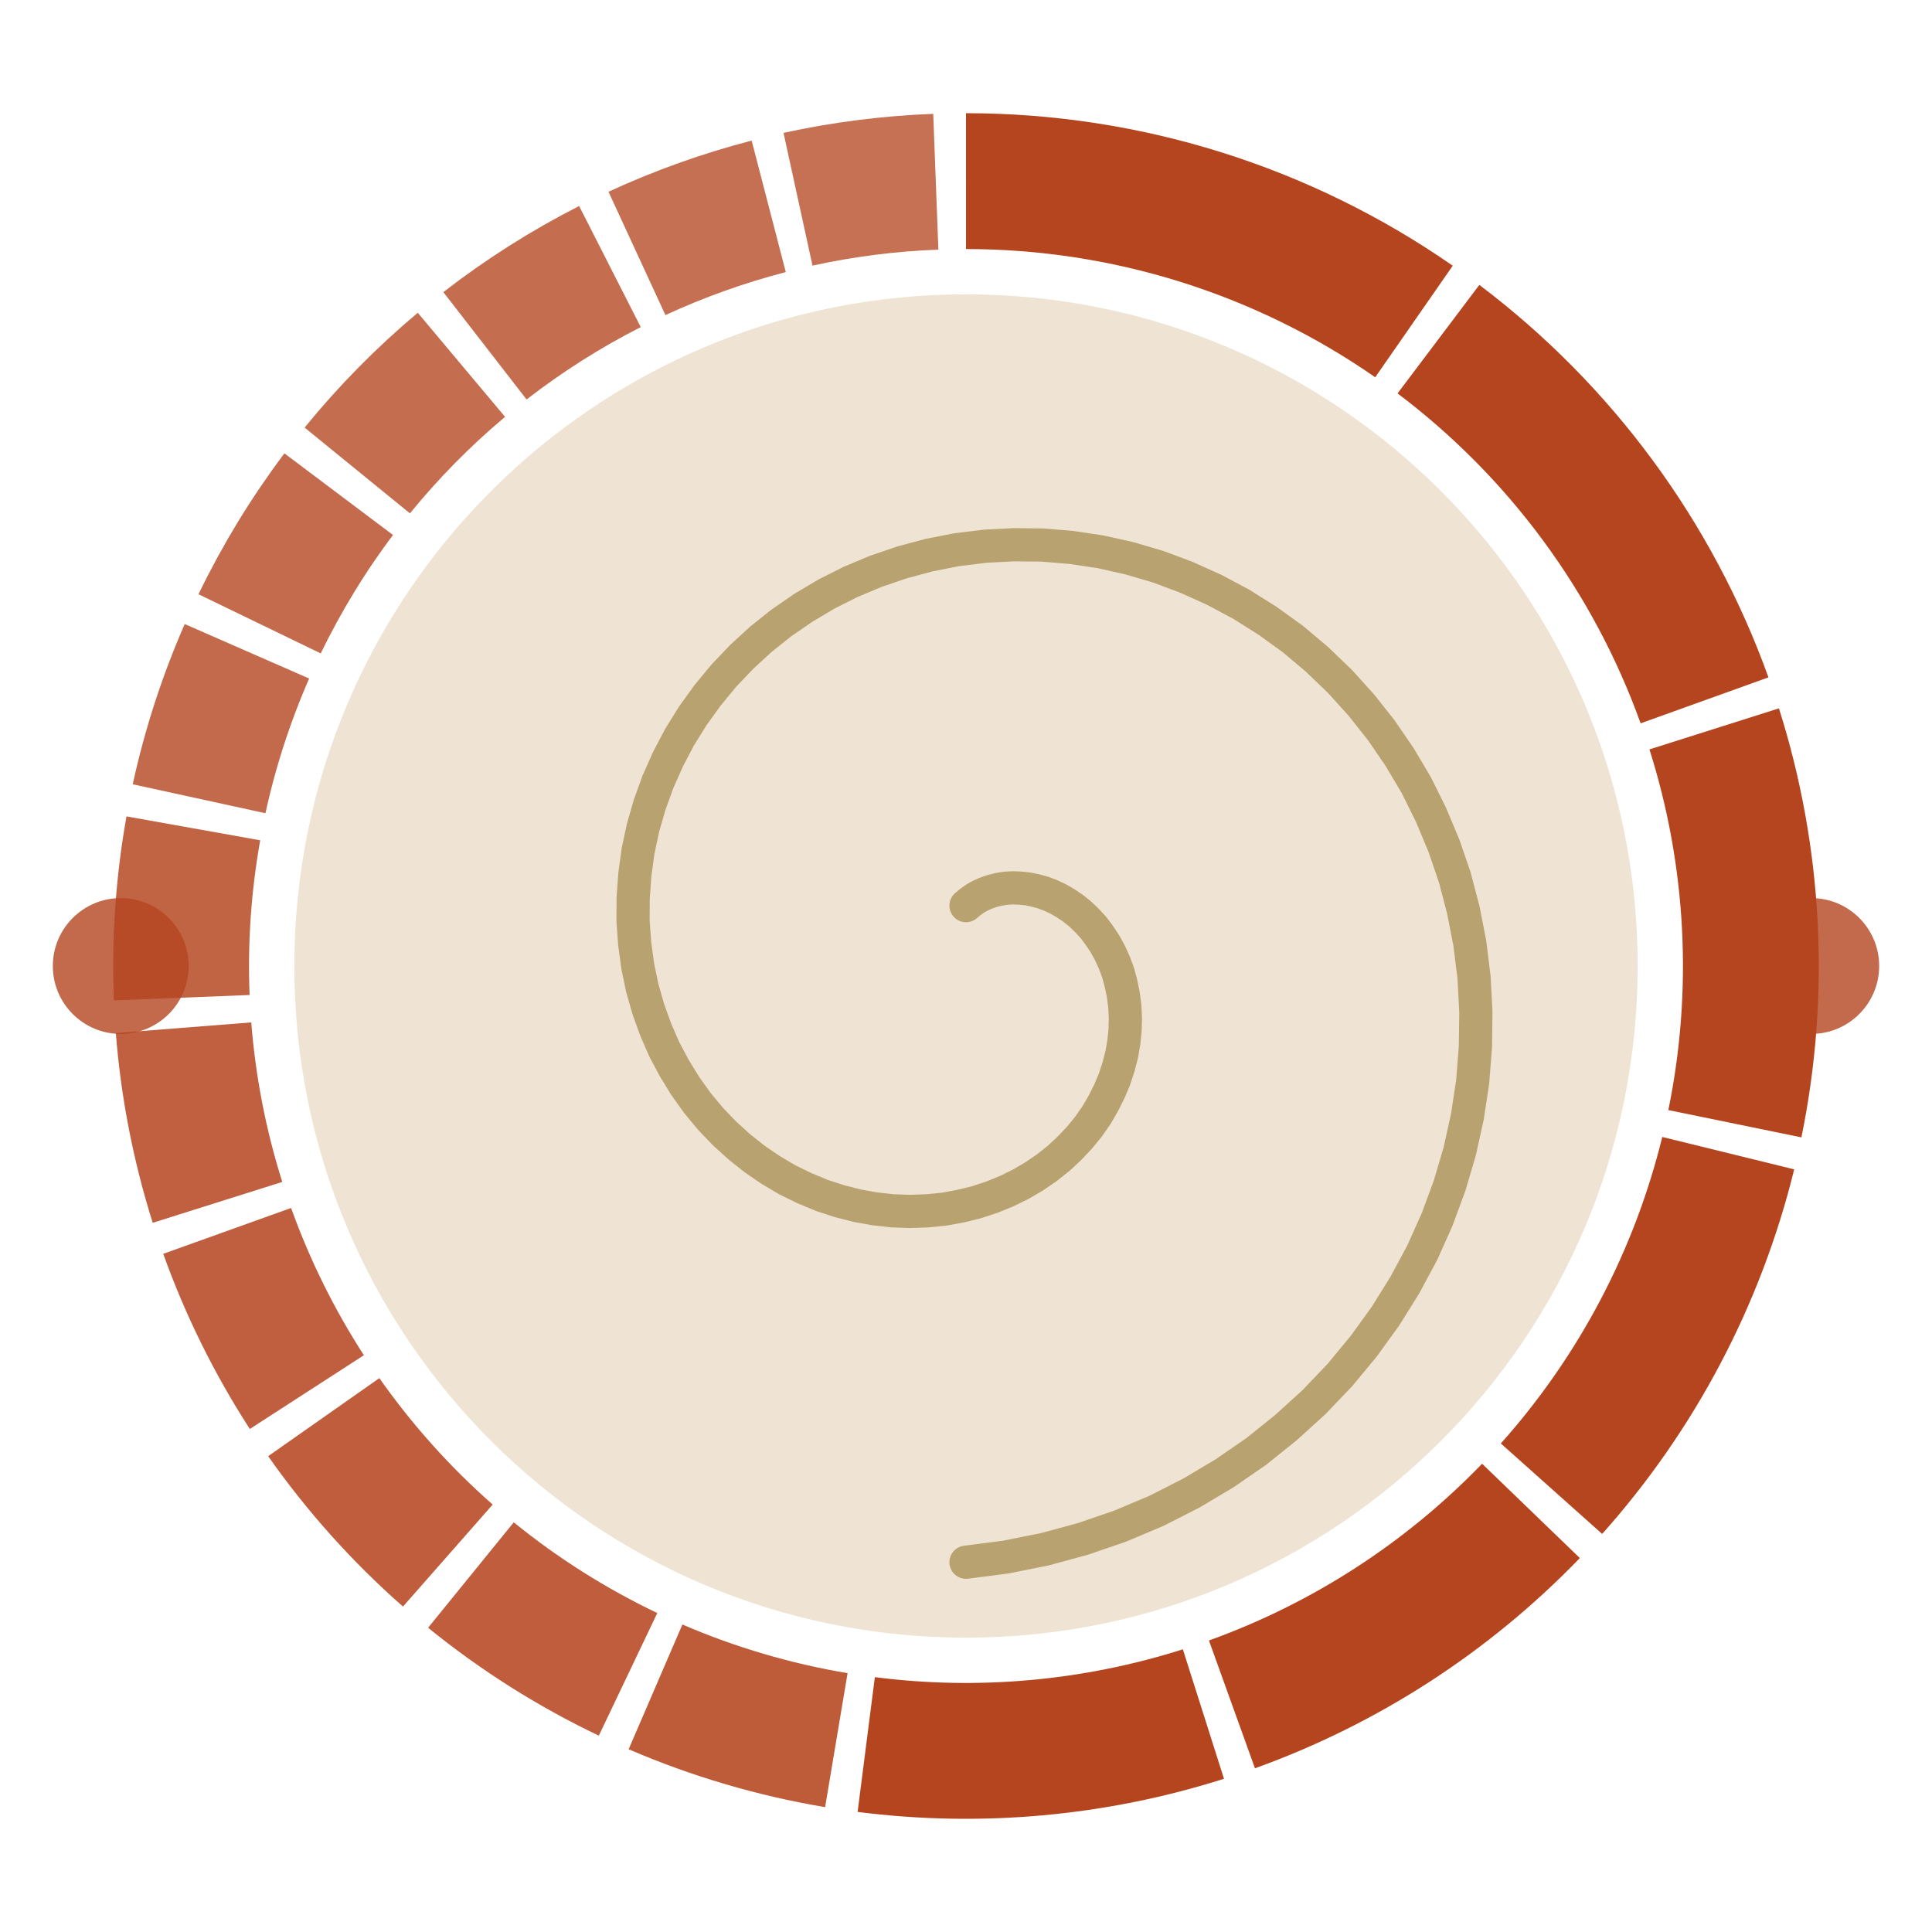
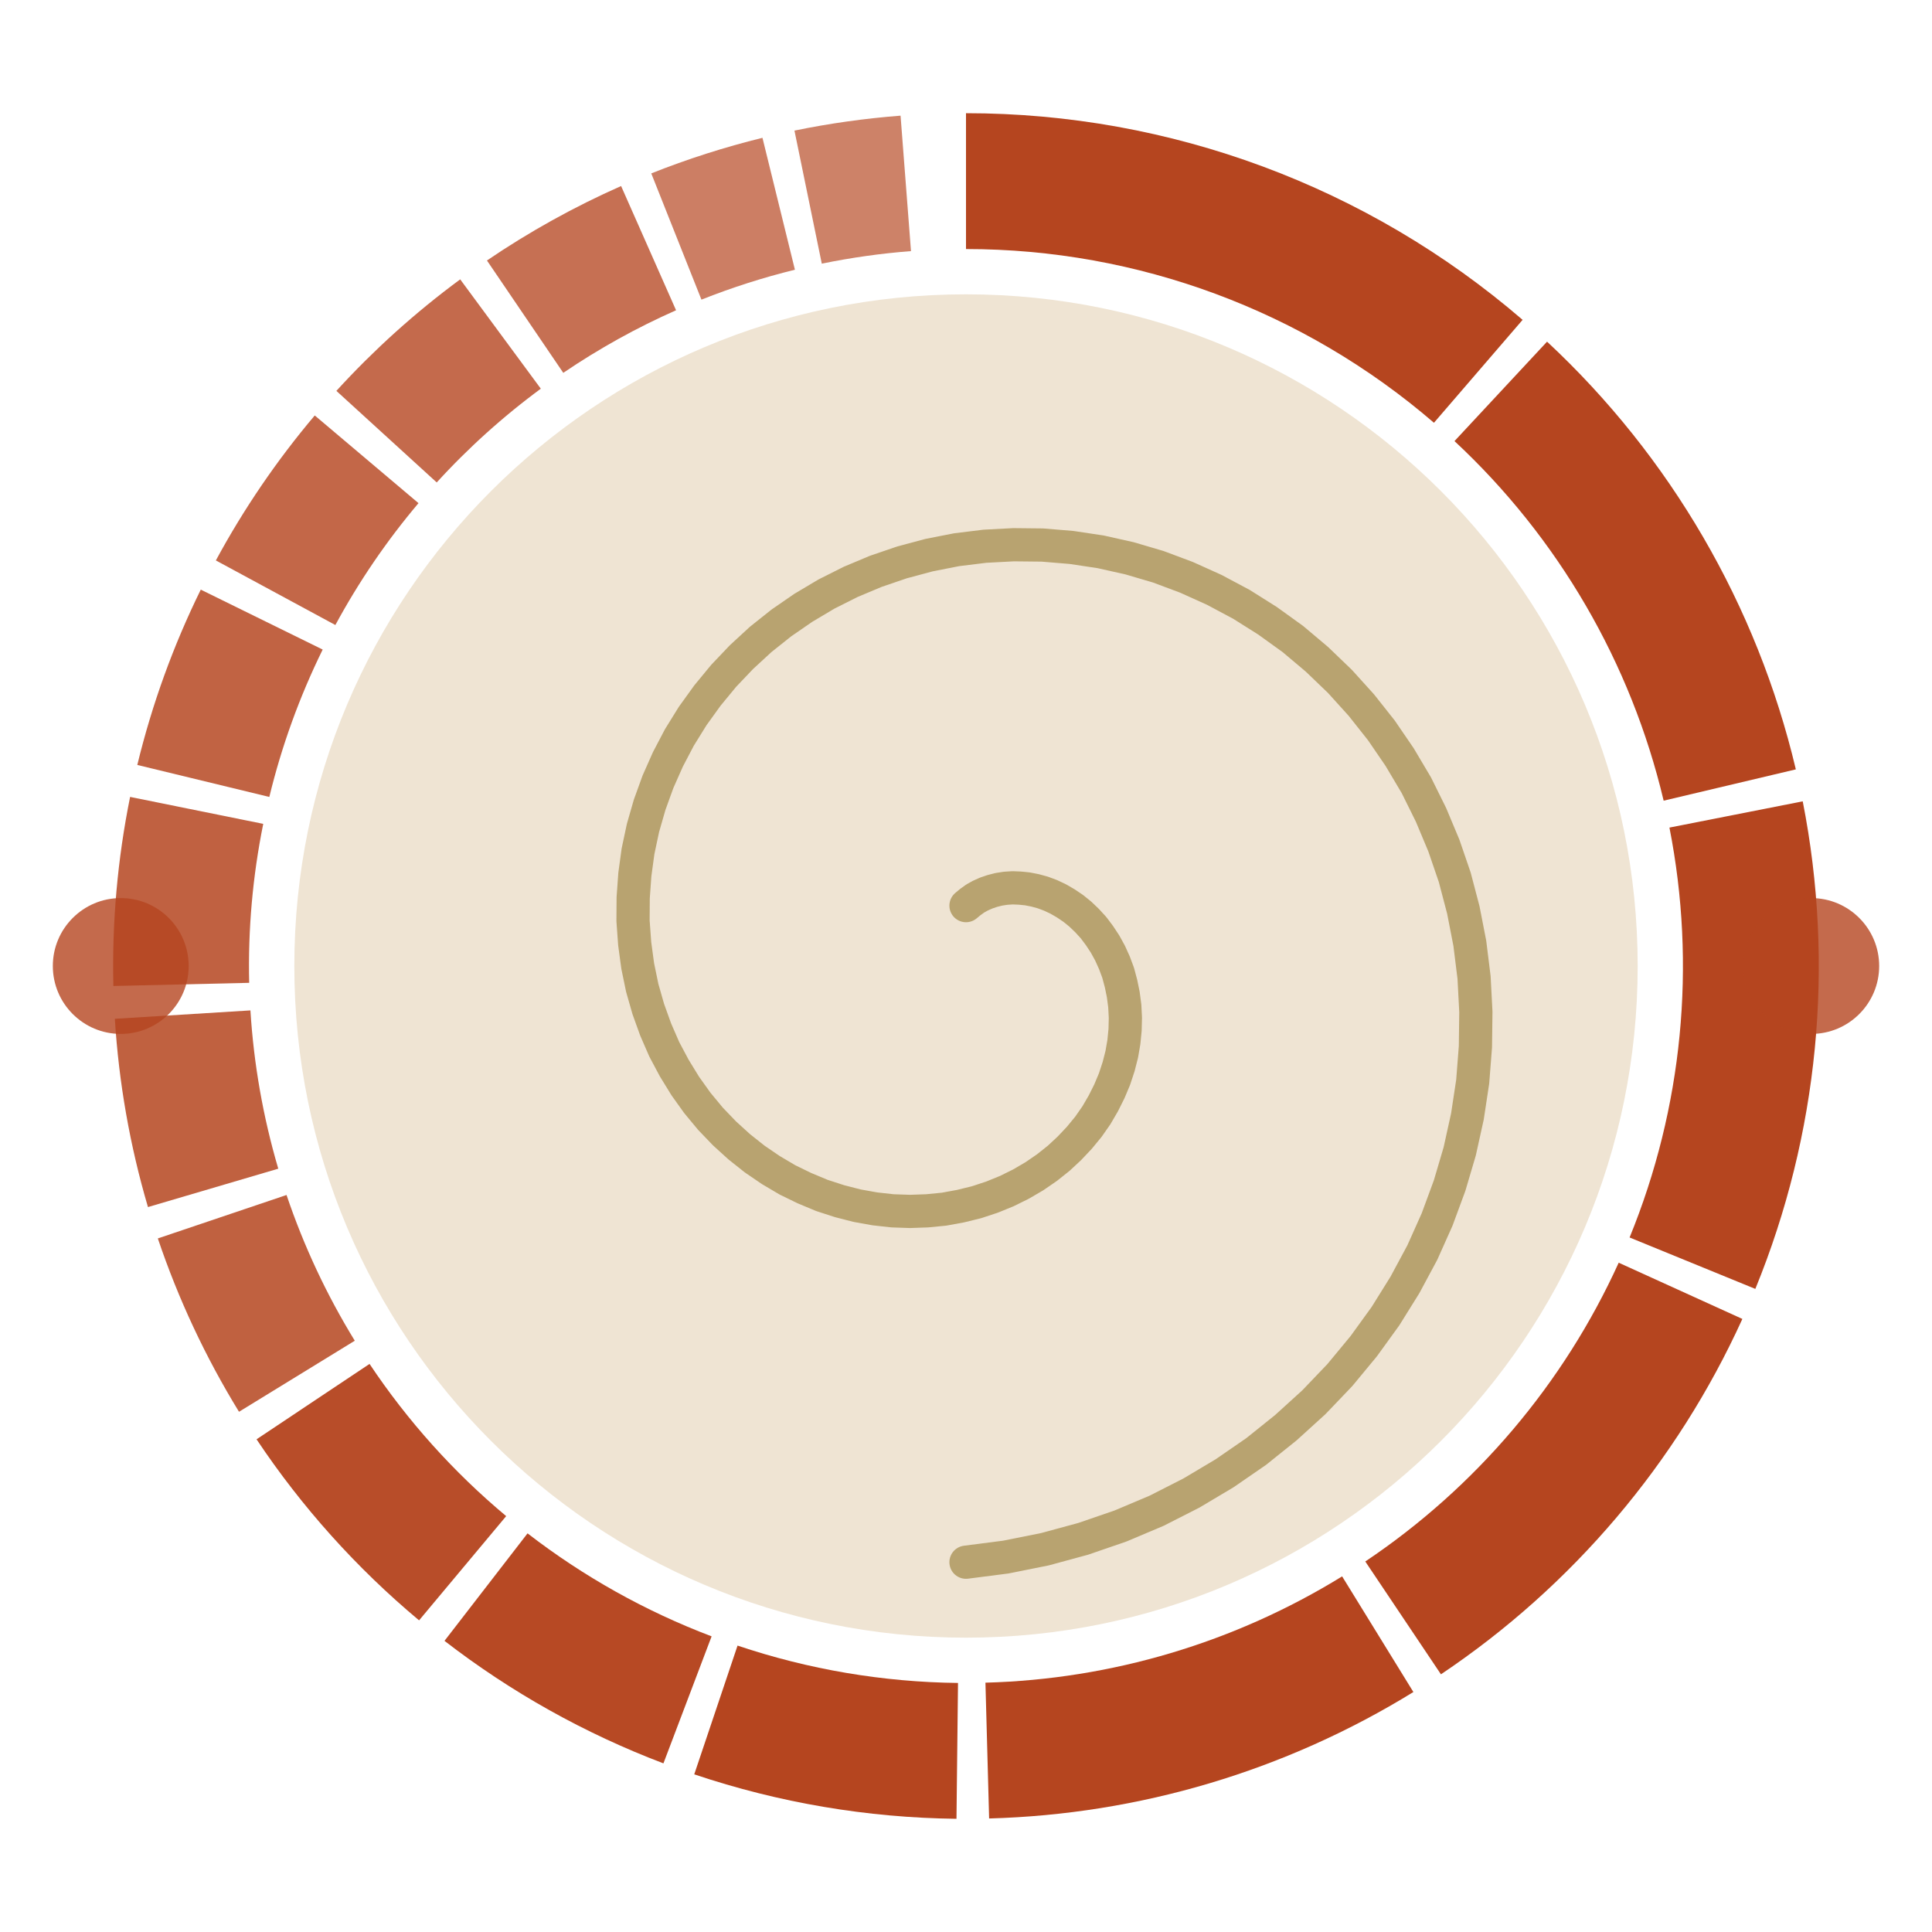
<svg xmlns="http://www.w3.org/2000/svg" viewBox="0 0 128 128" role="img" aria-label="japepo">
  <circle cx="64.0" cy="64.0" r="44.5" fill="#efe4d3" />
-   <path d="M 64.00 12.00 A 52.00 52.00 0 0 1 93.68 21.30" stroke="#b5451f" stroke-width="9.0" fill="none" stroke-linecap="butt" opacity="1.000" />
-   <path d="M 95.30 22.47 A 52.00 52.00 0 0 1 112.93 46.40" stroke="#b5451f" stroke-width="9.0" fill="none" stroke-linecap="butt" opacity="1.000" />
-   <path d="M 113.57 48.29 A 52.00 52.00 0 0 1 114.94 74.45" stroke="#b5451f" stroke-width="9.0" fill="none" stroke-linecap="butt" opacity="1.000" />
-   <path d="M 114.50 76.40 A 52.00 52.00 0 0 1 102.79 98.63" stroke="#b5451f" stroke-width="9.0" fill="none" stroke-linecap="butt" opacity="1.000" />
-   <path d="M 101.43 100.10 A 52.00 52.00 0 0 1 81.62 112.92" stroke="#b5451f" stroke-width="9.0" fill="none" stroke-linecap="butt" opacity="1.000" />
-   <path d="M 79.73 113.56 A 52.00 52.00 0 0 1 57.39 115.58" stroke="#b5451f" stroke-width="9.0" fill="none" stroke-linecap="butt" opacity="1.000" />
-   <path d="M 55.41 115.29 A 52.00 52.00 0 0 1 43.43 111.76" stroke="#b5451f" stroke-width="9.0" fill="none" stroke-linecap="butt" opacity="0.876" />
-   <path d="M 41.61 110.93 A 52.00 52.00 0 0 1 31.20 104.35" stroke="#b5451f" stroke-width="9.0" fill="none" stroke-linecap="butt" opacity="0.871" />
-   <path d="M 29.67 103.06 A 52.00 52.00 0 0 1 21.45 93.89" stroke="#b5451f" stroke-width="9.0" fill="none" stroke-linecap="butt" opacity="0.870" />
-   <path d="M 20.33 92.23 A 52.00 52.00 0 0 1 15.05 81.55" stroke="#b5451f" stroke-width="9.0" fill="none" stroke-linecap="butt" opacity="0.856" />
-   <path d="M 14.41 79.66 A 52.00 52.00 0 0 1 12.16 68.09" stroke="#b5451f" stroke-width="9.0" fill="none" stroke-linecap="butt" opacity="0.852" />
-   <path d="M 12.04 66.10 A 52.00 52.00 0 0 1 12.81 54.88" stroke="#b5451f" stroke-width="9.0" fill="none" stroke-linecap="butt" opacity="0.834" />
-   <path d="M 13.19 52.92 A 52.00 52.00 0 0 1 16.36 43.15" stroke="#b5451f" stroke-width="9.0" fill="none" stroke-linecap="butt" opacity="0.800" />
-   <path d="M 17.20 41.33 A 52.00 52.00 0 0 1 22.44 32.74" stroke="#b5451f" stroke-width="9.0" fill="none" stroke-linecap="butt" opacity="0.793" />
-   <path d="M 23.67 31.17 A 52.00 52.00 0 0 1 30.57 24.17" stroke="#b5451f" stroke-width="9.0" fill="none" stroke-linecap="butt" opacity="0.785" />
-   <path d="M 32.13 22.91 A 52.00 52.00 0 0 1 40.41 17.66" stroke="#b5451f" stroke-width="9.0" fill="none" stroke-linecap="butt" opacity="0.784" />
-   <path d="M 42.20 16.79 A 52.00 52.00 0 0 1 50.93 13.67" stroke="#b5451f" stroke-width="9.0" fill="none" stroke-linecap="butt" opacity="0.766" />
-   <path d="M 52.87 13.20 A 52.00 52.00 0 0 1 62.00 12.04" stroke="#b5451f" stroke-width="9.0" fill="none" stroke-linecap="butt" opacity="0.764" />
+   <path d="M 64.00 12.00 A 52.00 52.00 0 0 1 97.94 24.60" stroke="#b5451f" stroke-width="9.0" fill="none" stroke-linecap="butt" opacity="1.000" />
+   <path d="M 99.43 25.93 A 52.00 52.00 0 0 1 114.60 52.01" stroke="#b5451f" stroke-width="9.0" fill="none" stroke-linecap="butt" opacity="1.000" />
+   <path d="M 115.02 53.96 A 52.00 52.00 0 0 1 112.13 83.69" stroke="#b5451f" stroke-width="9.0" fill="none" stroke-linecap="butt" opacity="1.000" />
+   <path d="M 111.34 85.52 A 52.00 52.00 0 0 1 92.96 107.19" stroke="#b5451f" stroke-width="9.0" fill="none" stroke-linecap="butt" opacity="1.000" />
+   <path d="M 91.28 108.27 A 52.00 52.00 0 0 1 65.41 115.98" stroke="#b5451f" stroke-width="9.0" fill="none" stroke-linecap="butt" opacity="1.000" />
+   <path d="M 63.42 116.00 A 52.00 52.00 0 0 1 47.43 113.29" stroke="#b5451f" stroke-width="9.0" fill="none" stroke-linecap="butt" opacity="1.000" />
+   <path d="M 45.55 112.62 A 52.00 52.00 0 0 1 32.20 105.15" stroke="#b5451f" stroke-width="9.0" fill="none" stroke-linecap="butt" opacity="0.973" />
+   <path d="M 30.65 103.90 A 52.00 52.00 0 0 1 20.74 92.86" stroke="#b5451f" stroke-width="9.0" fill="none" stroke-linecap="butt" opacity="0.957" />
+   <path d="M 19.67 91.18 A 52.00 52.00 0 0 1 14.72 80.61" stroke="#b5451f" stroke-width="9.0" fill="none" stroke-linecap="butt" opacity="0.848" />
+   <path d="M 14.12 78.70 A 52.00 52.00 0 0 1 12.10 67.22" stroke="#b5451f" stroke-width="9.0" fill="none" stroke-linecap="butt" opacity="0.848" />
+   <path d="M 12.01 65.22 A 52.00 52.00 0 0 1 13.03 53.69" stroke="#b5451f" stroke-width="9.0" fill="none" stroke-linecap="butt" opacity="0.845" />
+   <path d="M 13.47 51.74 A 52.00 52.00 0 0 1 17.34 41.05" stroke="#b5451f" stroke-width="9.0" fill="none" stroke-linecap="butt" opacity="0.838" />
+   <path d="M 18.26 39.27 A 52.00 52.00 0 0 1 24.29 30.43" stroke="#b5451f" stroke-width="9.0" fill="none" stroke-linecap="butt" opacity="0.815" />
+   <path d="M 25.61 28.93 A 52.00 52.00 0 0 1 33.16 22.13" stroke="#b5451f" stroke-width="9.0" fill="none" stroke-linecap="butt" opacity="0.797" />
+   <path d="M 34.79 20.98 A 52.00 52.00 0 0 1 42.97 16.44" stroke="#b5451f" stroke-width="9.0" fill="none" stroke-linecap="butt" opacity="0.769" />
+   <path d="M 44.81 15.67 A 52.00 52.00 0 0 1 51.59 13.50" stroke="#b5451f" stroke-width="9.0" fill="none" stroke-linecap="butt" opacity="0.693" />
+   <path d="M 53.54 13.06 A 52.00 52.00 0 0 1 60.01 12.15" stroke="#b5451f" stroke-width="9.0" fill="none" stroke-linecap="butt" opacity="0.673" />
+   <path d="M 62.00 12.04 A 52.00 52.00 0 0 1 62.00 12.04" stroke="#b5451f" stroke-width="9.0" fill="none" stroke-linecap="butt" opacity="0.450" />
  <circle cx="8.0" cy="64.0" r="4.5" fill="#b5451f" opacity="0.8" />
  <circle cx="120.0" cy="64.0" r="4.5" fill="#b5451f" opacity="0.8" />
  <path d="M 64.00 60.00 L 64.29 59.76 L 64.61 59.53 L 64.95 59.34 L 65.33 59.17 L 65.74 59.03 L 66.17 58.92 L 66.62 58.85 L 67.09 58.82 L 67.58 58.84 L 68.07 58.89 L 68.58 58.99 L 69.09 59.13 L 69.60 59.32 L 70.11 59.56 L 70.61 59.85 L 71.10 60.18 L 71.57 60.56 L 72.02 60.99 L 72.45 61.46 L 72.84 61.98 L 73.21 62.54 L 73.54 63.14 L 73.83 63.78 L 74.08 64.45 L 74.27 65.16 L 74.42 65.89 L 74.52 66.65 L 74.56 67.43 L 74.54 68.23 L 74.46 69.04 L 74.32 69.85 L 74.11 70.67 L 73.84 71.49 L 73.50 72.30 L 73.10 73.10 L 72.64 73.89 L 72.11 74.65 L 71.51 75.38 L 70.85 76.08 L 70.14 76.74 L 69.36 77.36 L 68.53 77.93 L 67.64 78.45 L 66.71 78.91 L 65.73 79.31 L 64.70 79.65 L 63.64 79.91 L 62.55 80.11 L 61.43 80.22 L 60.29 80.26 L 59.13 80.22 L 57.96 80.09 L 56.79 79.88 L 55.62 79.58 L 54.45 79.20 L 53.30 78.72 L 52.17 78.17 L 51.07 77.52 L 50.00 76.79 L 48.98 75.98 L 48.00 75.09 L 47.07 74.12 L 46.20 73.07 L 45.40 71.95 L 44.67 70.76 L 44.01 69.52 L 43.44 68.21 L 42.95 66.85 L 42.55 65.45 L 42.25 64.00 L 42.05 62.52 L 41.94 61.01 L 41.95 59.48 L 42.06 57.94 L 42.27 56.40 L 42.60 54.85 L 43.04 53.32 L 43.59 51.80 L 44.25 50.31 L 45.01 48.86 L 45.89 47.44 L 46.87 46.08 L 47.95 44.77 L 49.13 43.53 L 50.40 42.36 L 51.77 41.27 L 53.22 40.27 L 54.75 39.36 L 56.36 38.55 L 58.03 37.85 L 59.76 37.26 L 61.55 36.78 L 63.38 36.42 L 65.25 36.19 L 67.15 36.09 L 69.06 36.11 L 70.99 36.27 L 72.92 36.56 L 74.84 36.99 L 76.74 37.55 L 78.61 38.25 L 80.45 39.08 L 82.25 40.04 L 83.98 41.13 L 85.66 42.34 L 87.25 43.68 L 88.77 45.14 L 90.19 46.71 L 91.52 48.39 L 92.73 50.16 L 93.84 52.03 L 94.81 53.99 L 95.66 56.02 L 96.38 58.12 L 96.95 60.29 L 97.38 62.50 L 97.66 64.76 L 97.78 67.04 L 97.75 69.35 L 97.57 71.66 L 97.22 73.97 L 96.71 76.28 L 96.04 78.55 L 95.21 80.80 L 94.23 82.99 L 93.08 85.13 L 91.79 87.20 L 90.35 89.19 L 88.77 91.10 L 87.05 92.90 L 85.19 94.59 L 83.22 96.17 L 81.13 97.61 L 78.93 98.92 L 76.63 100.09 L 74.24 101.10 L 71.77 101.95 L 69.23 102.64 L 66.64 103.16 L 64.00 103.50" stroke="#8a6d1f" stroke-width="2.2" fill="none" stroke-linecap="round" stroke-linejoin="round" opacity="0.55" />
</svg>
